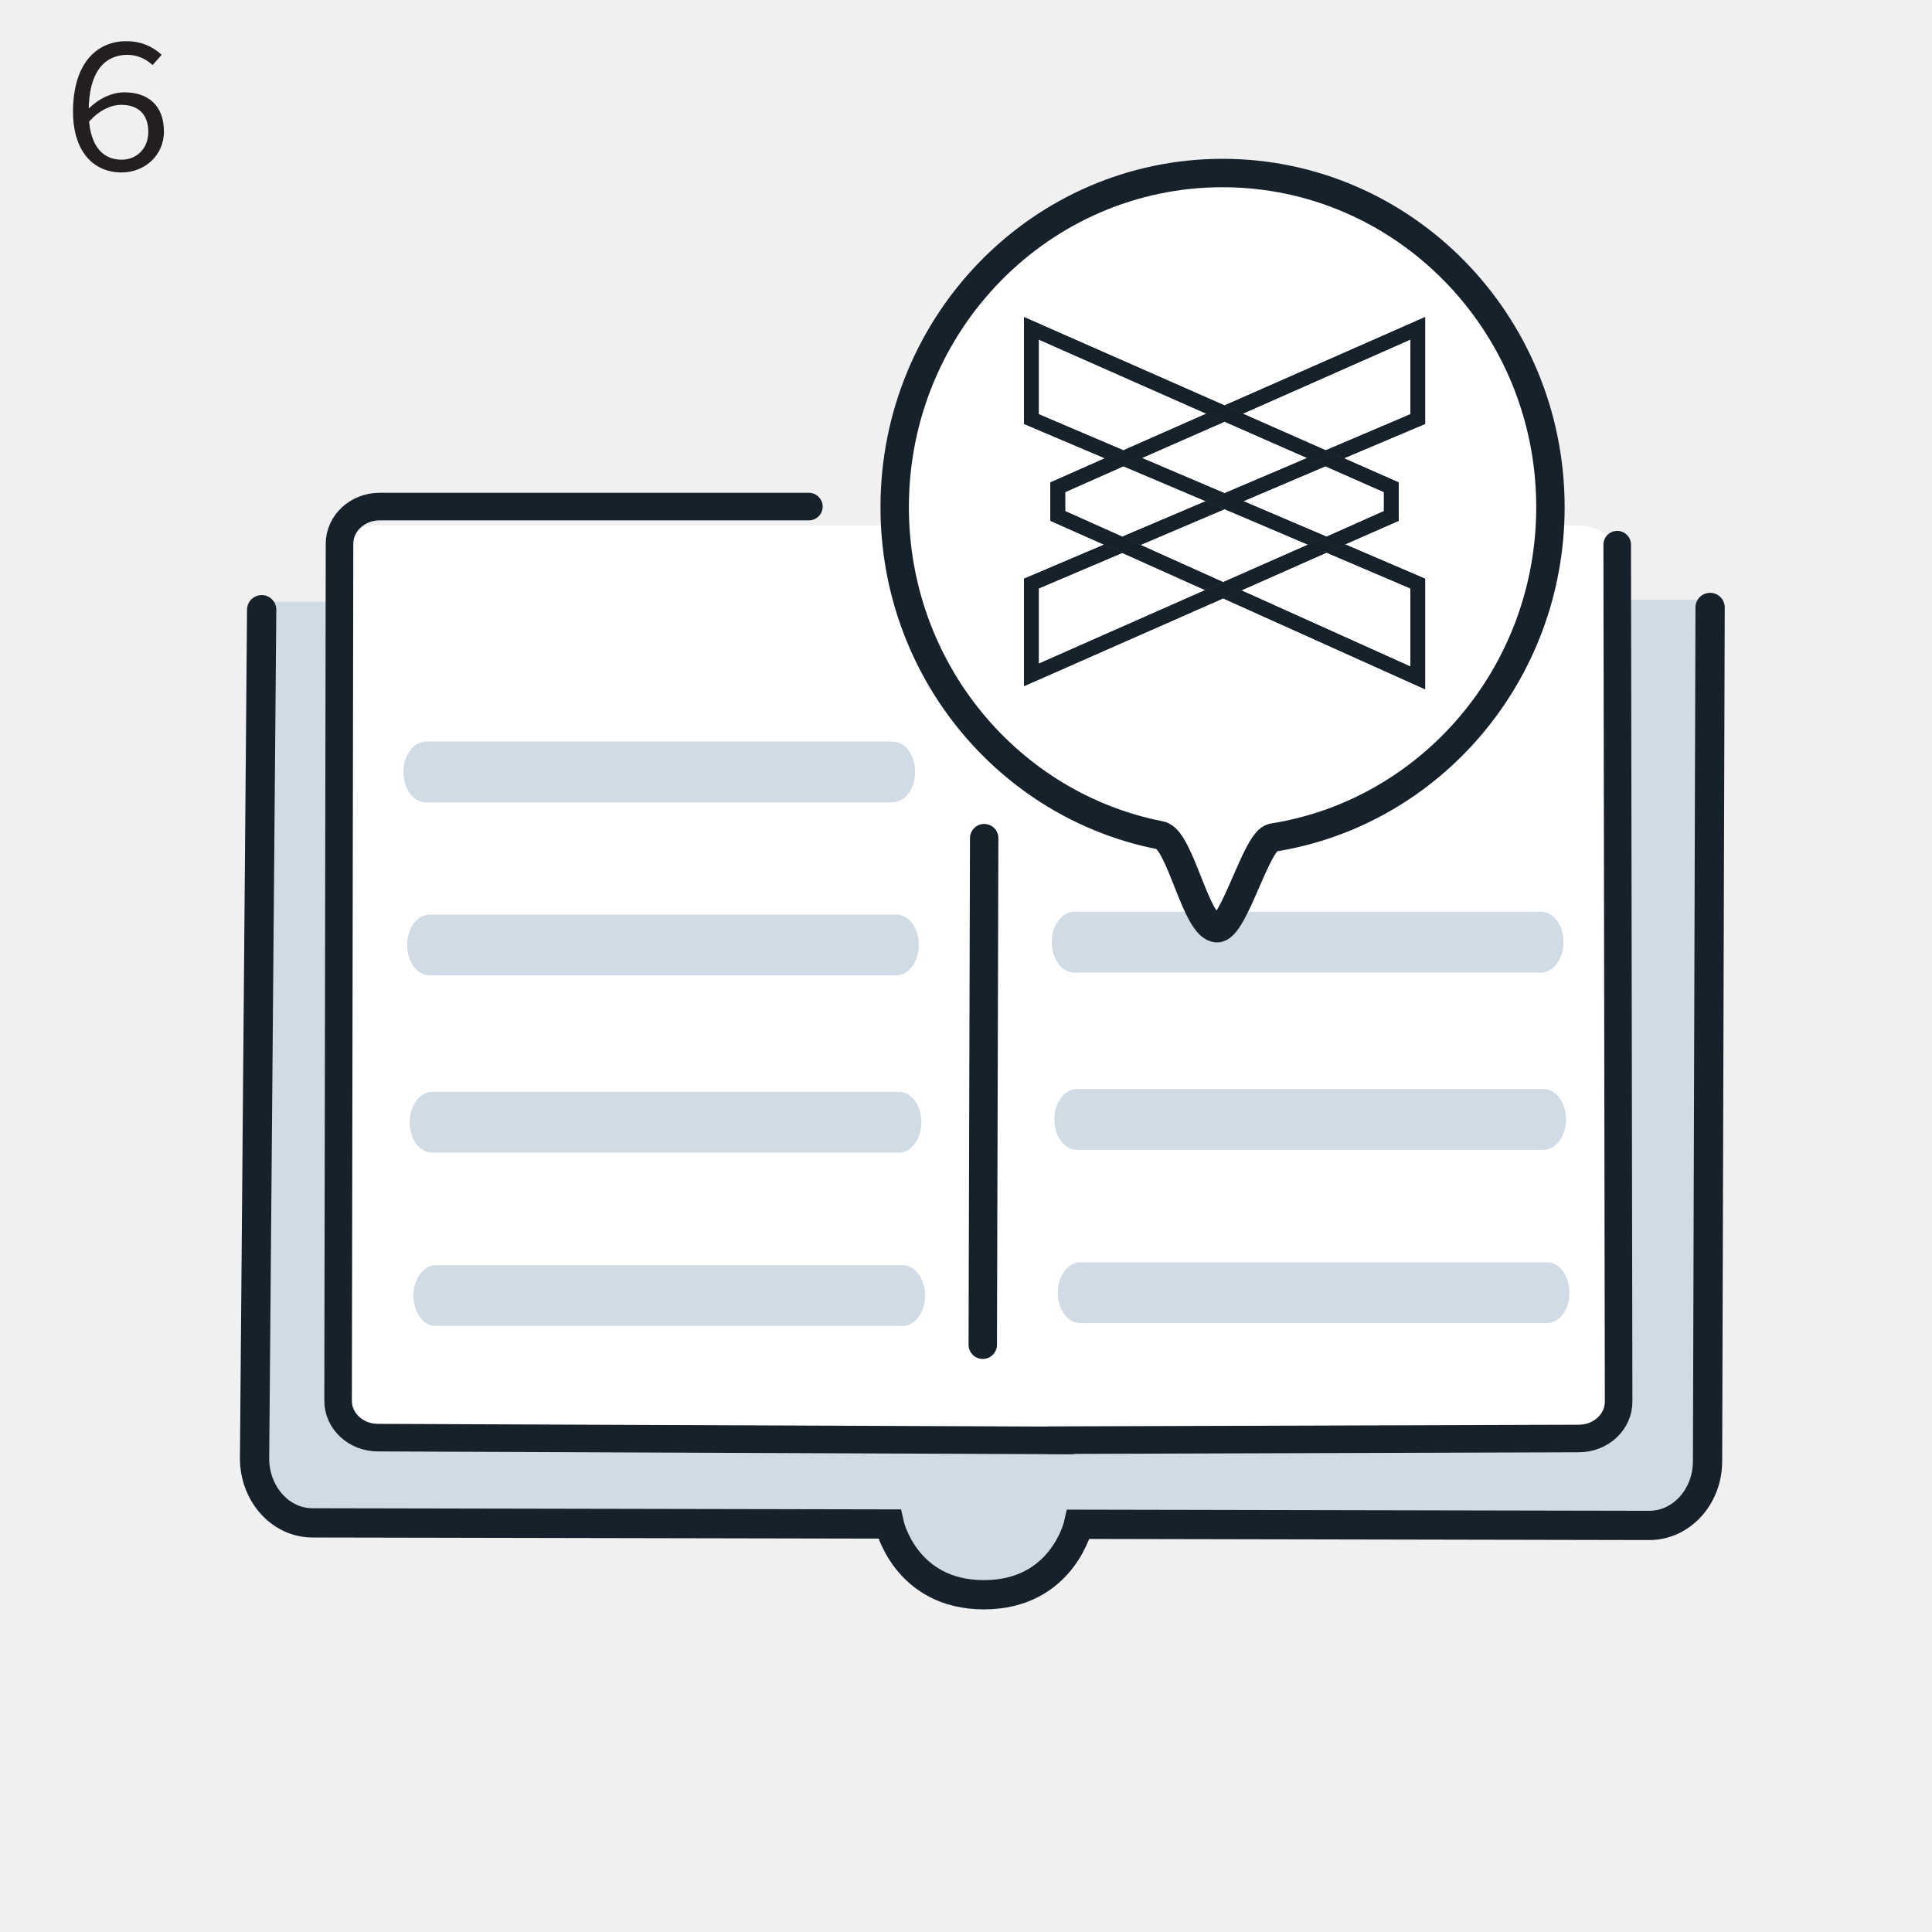
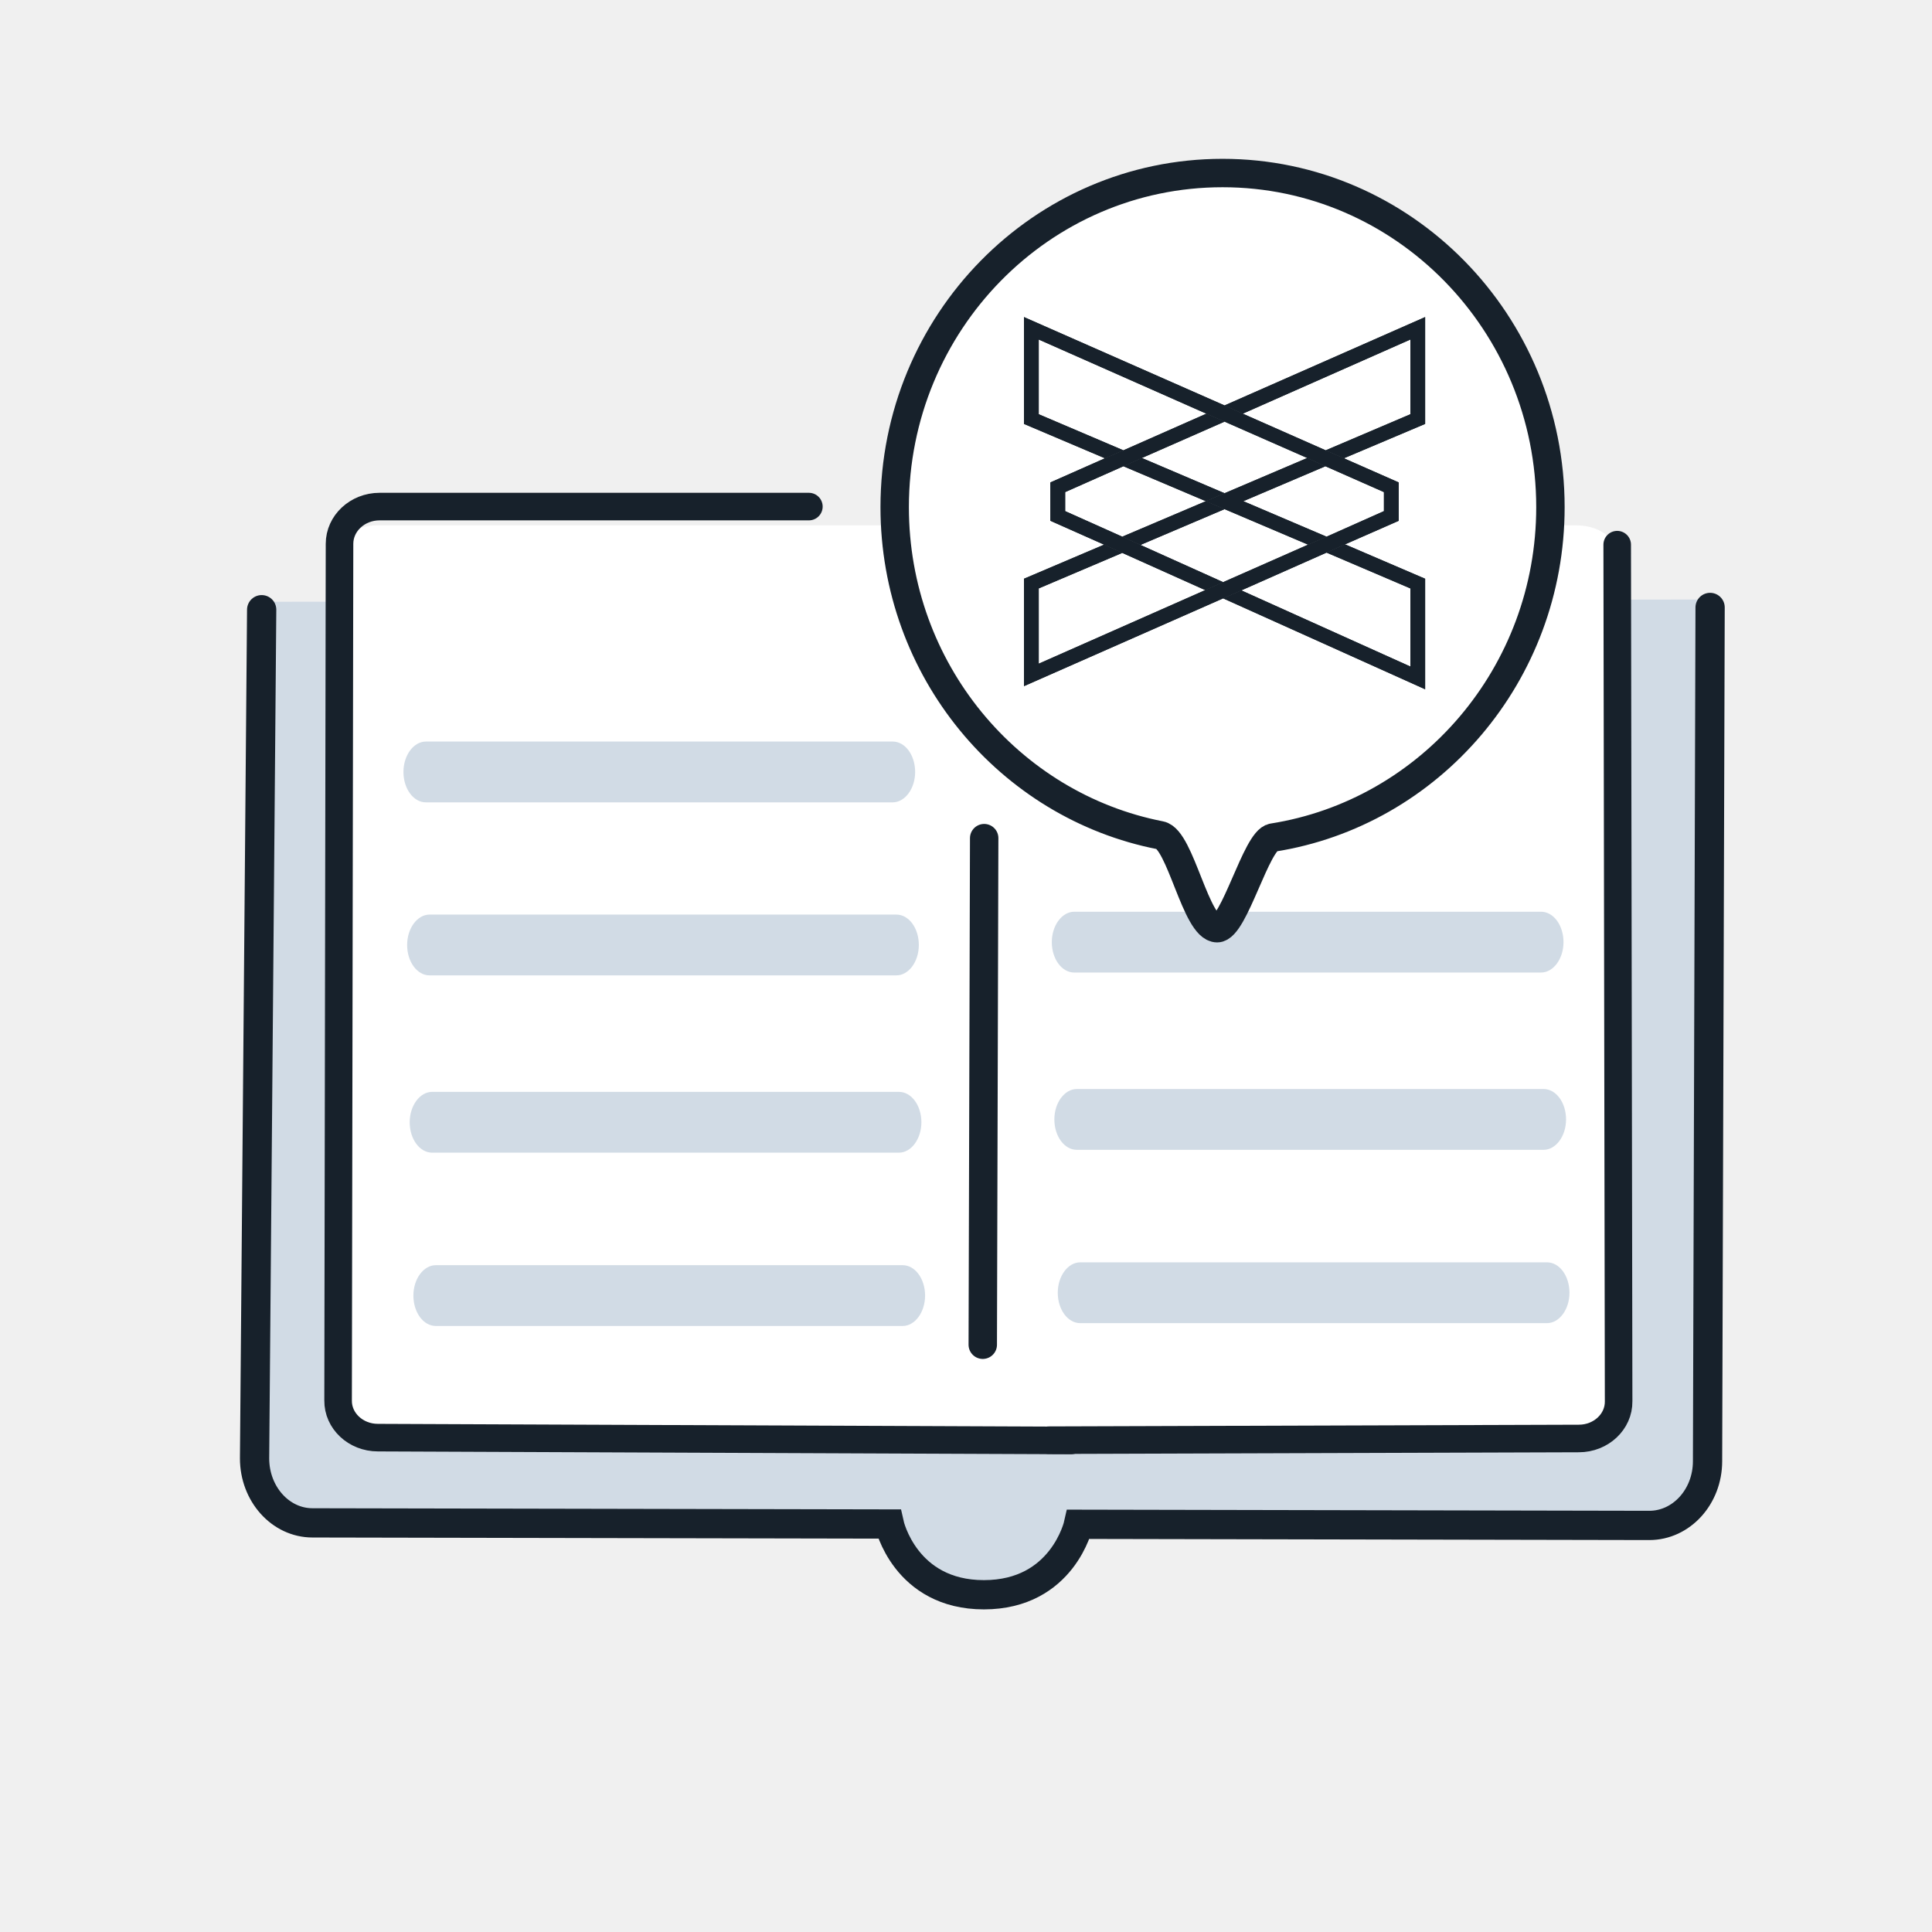
<svg xmlns="http://www.w3.org/2000/svg" id="Layer_5" viewBox="0 0 68 68">
  <defs>
-     <style>.cls-1{stroke-width:.97px;}.cls-1,.cls-2,.cls-3,.cls-4{stroke:#17212b;}.cls-1,.cls-2,.cls-4{fill:none;stroke-linecap:round;}.cls-2{stroke-width:1.03px;}.cls-3,.cls-5{fill:#fff;}.cls-6{fill:#231f20;}.cls-6,.cls-7,.cls-8,.cls-5{stroke-width:0px;}.cls-7{fill:#17212b;}.cls-8{fill:#d1dbe5;}</style>
+     <style>.cls-1{stroke-width:.97px;}.cls-1,.cls-2,.cls-3,.cls-4{stroke:#17212b;}.cls-1,.cls-2,.cls-4{fill:none;stroke-linecap:round;}.cls-2{stroke-width:1.03px;}.cls-3,.cls-5{fill:#fff;}.cls-6{fill:#17212b;}.cls-6,.cls-7,.cls-5{stroke-width:0px;}.cls-7{fill:#d1dbe5;}</style>
  </defs>
-   <path class="cls-6" d="m2.57,3.94c0-1.79.9-2.49,1.87-2.49.55,0,.95.2,1.25.48l-.32.36c-.23-.22-.55-.36-.89-.36-.73,0-1.36.51-1.36,2,0,1.1.42,1.69,1.16,1.69.53,0,.94-.39.94-.98s-.33-.95-.95-.95c-.36,0-.78.18-1.17.63l-.02-.46c.37-.37.83-.61,1.3-.61.83,0,1.39.46,1.39,1.38,0,.85-.69,1.44-1.49,1.44-.97,0-1.71-.71-1.71-2.15Z" />
-   <path class="cls-8" d="m60.54,21.1l-.09,30.05c0,1.25-.92,2.26-2.05,2.26l-20.09-.04s-.55,2.48-3.33,2.48-3.33-2.49-3.33-2.49l-20.3-.04c-1.13,0-2.04-1.02-2.04-2.27l.25-29.87" />
+   <path class="cls-7" d="m60.54,21.1l-.09,30.05c0,1.25-.92,2.26-2.05,2.26l-20.09-.04s-.55,2.48-3.33,2.48-3.33-2.49-3.33-2.49l-20.3-.04c-1.13,0-2.04-1.02-2.04-2.27l.25-29.87" />
  <path class="cls-5" d="m13.29,18.49h42.19c.76,0,1.38.42,1.38.94v30.19c0,.52-.62.94-1.38.94H13.29c-.76,0-1.38-.42-1.38-.94v-30.19c0-.52.62-.94,1.38-.94Z" />
  <path class="cls-2" d="m60.19,21.38l-.09,30.05c0,1.25-.92,2.26-2.05,2.26l-20.09-.04s-.55,2.48-3.33,2.48-3.33-2.49-3.33-2.49l-20.3-.04c-1.13,0-2.04-1.02-2.04-2.27l.25-29.87" />
-   <path class="cls-8" d="m14.99,26.1h16.43c.44,0,.79.48.79,1.07h0c0,.59-.36,1.07-.79,1.07H14.99c-.44,0-.79-.48-.79-1.07h0c0-.59.36-1.07.79-1.07Z" />
-   <path class="cls-8" d="m15.12,32.19h16.43c.44,0,.79.48.79,1.07h0c0,.59-.36,1.07-.79,1.07H15.12c-.44,0-.79-.48-.79-1.07h0c0-.59.36-1.07.79-1.07Z" />
-   <path class="cls-8" d="m15.21,38.43h16.43c.44,0,.79.48.79,1.07h0c0,.59-.36,1.07-.79,1.07H15.21c-.44,0-.79-.48-.79-1.07h0c0-.59.36-1.07.79-1.07Z" />
-   <path class="cls-8" d="m15.34,44.53h16.43c.44,0,.79.48.79,1.07h0c0,.59-.36,1.07-.79,1.07H15.34c-.44,0-.79-.48-.79-1.07h0c0-.59.36-1.07.79-1.07Z" />
+   <path class="cls-7" d="m14.99,26.1h16.43c.44,0,.79.48.79,1.07h0c0,.59-.36,1.07-.79,1.07H14.99c-.44,0-.79-.48-.79-1.07h0c0-.59.36-1.07.79-1.07Z" />
+   <path class="cls-7" d="m15.12,32.19h16.43c.44,0,.79.48.79,1.07h0c0,.59-.36,1.07-.79,1.07H15.12c-.44,0-.79-.48-.79-1.07h0c0-.59.36-1.07.79-1.07Z" />
+   <path class="cls-7" d="m15.21,38.43h16.43c.44,0,.79.48.79,1.07h0c0,.59-.36,1.07-.79,1.07H15.21c-.44,0-.79-.48-.79-1.07h0c0-.59.36-1.07.79-1.07Z" />
+   <path class="cls-7" d="m15.34,44.53h16.43c.44,0,.79.48.79,1.07h0c0,.59-.36,1.07-.79,1.07H15.34c-.44,0-.79-.48-.79-1.07h0c0-.59.36-1.07.79-1.07Z" />
  <path class="cls-1" d="m37.7,50.7l-24.4-.1c-.78,0-1.41-.59-1.4-1.31l.05-30.15c0-.72.63-1.31,1.41-1.31h15.11" />
-   <path class="cls-8" d="m37.81,32.09h16.43c.44,0,.79.48.79,1.07h0c0,.59-.36,1.07-.79,1.07h-16.43c-.44,0-.79-.48-.79-1.07h0c0-.59.36-1.07.79-1.07Z" />
-   <path class="cls-8" d="m37.9,38.33h16.43c.44,0,.79.48.79,1.07h0c0,.59-.36,1.07-.79,1.07h-16.43c-.44,0-.79-.48-.79-1.07h0c0-.59.36-1.07.79-1.07Z" />
-   <path class="cls-8" d="m38.02,44.43h16.43c.44,0,.79.48.79,1.07h0c0,.59-.36,1.07-.79,1.07h-16.43c-.44,0-.79-.48-.79-1.07h0c0-.59.36-1.07.79-1.07Z" />
+   <path class="cls-7" d="m37.81,32.09h16.43c.44,0,.79.48.79,1.07h0c0,.59-.36,1.07-.79,1.07h-16.43c-.44,0-.79-.48-.79-1.07h0c0-.59.36-1.07.79-1.07Z" />
+   <path class="cls-7" d="m37.9,38.33h16.43c.44,0,.79.48.79,1.07h0c0,.59-.36,1.07-.79,1.07h-16.43c-.44,0-.79-.48-.79-1.07h0c0-.59.36-1.07.79-1.07Z" />
+   <path class="cls-7" d="m38.02,44.43h16.43c.44,0,.79.48.79,1.07h0c0,.59-.36,1.07-.79,1.07h-16.43c-.44,0-.79-.48-.79-1.07h0c0-.59.36-1.07.79-1.07Z" />
  <path class="cls-3" d="m54.57,17.85c0,5.88-4.24,10.76-9.77,11.63-.58.09-1.36,3.19-1.96,3.19-.75,0-1.29-3.13-2-3.27-5.33-1.04-9.35-5.82-9.35-11.55,0-6.5,5.17-11.76,11.54-11.76s11.54,5.27,11.54,11.76Z" />
-   <polygon class="cls-7" points="39.5 18.89 40.14 19.18 43.1 17.92 42.44 17.64 39.5 18.89" />
-   <polygon class="cls-7" points="40.19 16.12 39.54 16.41 42.44 17.64 43.1 17.36 40.19 16.12" />
-   <polygon class="cls-7" points="47.3 16.13 46.66 15.85 43.74 14.56 43.1 14.27 36.04 11.16 36.04 14.92 38.89 16.13 39.54 15.85 36.56 14.58 36.56 11.95 42.46 14.56 43.1 14.84 46.01 16.12 46.65 16.41 48.71 17.32 48.71 17.99 46.69 18.89 46.04 19.17 43.05 20.49 42.42 20.77 36.56 23.36 36.56 20.71 39.5 19.46 38.86 19.17 36.04 20.37 36.04 24.15 43.05 21.06 43.69 20.78 46.69 19.45 47.34 19.16 49.23 18.33 49.23 16.98 47.3 16.13" />
-   <polygon class="cls-7" points="43.76 17.64 46.65 16.41 46.01 16.12 43.1 17.36 42.44 17.64 43.1 17.92 46.04 19.17 46.69 18.89 43.76 17.64" />
-   <polygon class="cls-7" points="49.64 20.71 49.64 23.46 43.69 20.78 43.05 21.06 50.16 24.26 50.16 20.37 47.34 19.16 46.69 19.45 49.64 20.71" />
-   <polygon class="cls-7" points="50.16 11.16 43.1 14.27 43.74 14.56 49.64 11.95 49.64 14.58 46.66 15.85 47.3 16.13 50.16 14.92 50.16 11.16" />
-   <polygon class="cls-7" points="39.5 18.89 37.49 17.99 37.49 17.32 39.54 16.41 40.19 16.12 43.1 14.84 42.46 14.56 39.54 15.85 38.89 16.13 36.97 16.98 36.97 18.33 38.86 19.17 39.5 19.46 42.42 20.77 43.05 20.49 40.14 19.18 39.5 18.89" />
-   <polygon class="cls-7" points="39.5 18.89 40.14 19.18 43.1 17.92 42.44 17.64 39.5 18.89" />
-   <polygon class="cls-7" points="40.19 16.12 39.54 16.41 42.44 17.64 43.1 17.36 40.19 16.12" />
-   <polygon class="cls-7" points="47.3 16.13 46.66 15.85 43.74 14.56 43.1 14.27 36.04 11.16 36.04 14.92 38.89 16.13 39.54 15.85 36.56 14.58 36.56 11.95 42.46 14.56 43.1 14.84 46.01 16.12 46.65 16.41 48.71 17.32 48.71 17.99 46.69 18.89 46.04 19.17 43.05 20.49 42.42 20.77 36.56 23.36 36.56 20.71 39.5 19.46 38.86 19.17 36.04 20.37 36.04 24.15 43.05 21.06 43.69 20.78 46.69 19.45 47.34 19.16 49.23 18.33 49.23 16.98 47.3 16.13" />
-   <polygon class="cls-7" points="43.76 17.64 46.65 16.41 46.01 16.12 43.1 17.36 42.44 17.64 43.1 17.92 46.04 19.17 46.69 18.89 43.76 17.64" />
-   <polygon class="cls-7" points="49.64 20.71 49.64 23.46 43.69 20.78 43.05 21.06 50.16 24.26 50.16 20.37 47.34 19.16 46.69 19.45 49.64 20.71" />
-   <polygon class="cls-7" points="50.16 11.16 43.1 14.27 43.74 14.56 49.64 11.95 49.64 14.58 46.66 15.85 47.3 16.13 50.16 14.92 50.16 11.16" />
-   <polygon class="cls-7" points="39.5 18.89 37.49 17.99 37.49 17.32 39.54 16.41 40.19 16.12 43.1 14.84 42.46 14.56 39.54 15.85 38.89 16.13 36.97 16.98 36.97 18.33 38.86 19.17 39.5 19.46 42.42 20.77 43.05 20.49 40.14 19.18 39.5 18.89" />
+   <polygon class="cls-6" points="39.5 18.89 40.14 19.18 43.1 17.92 42.44 17.64 39.5 18.89" />
+   <polygon class="cls-6" points="40.19 16.12 39.54 16.41 42.44 17.64 43.1 17.36 40.19 16.12" />
+   <polygon class="cls-6" points="47.3 16.13 46.66 15.85 43.74 14.56 43.1 14.27 36.04 11.16 36.04 14.92 38.89 16.13 39.54 15.85 36.56 14.58 36.56 11.95 42.46 14.56 43.1 14.84 46.01 16.12 46.65 16.41 48.71 17.32 48.71 17.99 46.69 18.89 46.04 19.17 43.05 20.49 42.42 20.77 36.56 23.36 36.56 20.71 39.5 19.46 38.86 19.17 36.04 20.37 36.04 24.15 43.05 21.06 43.69 20.78 46.69 19.45 47.34 19.16 49.23 18.33 49.23 16.98 47.3 16.13" />
+   <polygon class="cls-6" points="43.76 17.64 46.65 16.41 46.01 16.12 43.1 17.36 42.44 17.64 43.1 17.92 46.04 19.17 46.69 18.89 43.76 17.64" />
+   <polygon class="cls-6" points="49.64 20.71 49.64 23.46 43.69 20.78 43.05 21.06 50.16 24.26 50.16 20.37 47.34 19.16 46.69 19.45 49.64 20.71" />
+   <polygon class="cls-6" points="50.16 11.16 43.1 14.27 43.74 14.56 49.64 11.95 49.64 14.58 46.66 15.85 47.3 16.13 50.16 14.92 50.16 11.16" />
+   <polygon class="cls-6" points="39.5 18.89 37.49 17.99 37.49 17.32 39.54 16.41 40.19 16.12 43.1 14.84 42.46 14.56 39.54 15.85 38.89 16.13 36.97 16.98 36.97 18.33 38.86 19.17 39.5 19.46 42.42 20.77 43.05 20.49 40.14 19.18 39.5 18.89" />
+   <polygon class="cls-6" points="39.5 18.89 40.14 19.18 43.1 17.92 42.44 17.64 39.5 18.89" />
+   <polygon class="cls-6" points="40.19 16.12 39.54 16.41 42.44 17.64 43.1 17.36 40.19 16.12" />
+   <polygon class="cls-6" points="47.3 16.13 46.66 15.85 43.74 14.56 43.1 14.27 36.04 11.16 36.04 14.92 38.89 16.13 39.54 15.85 36.56 14.58 36.56 11.95 42.46 14.56 43.1 14.84 46.01 16.12 46.65 16.41 48.71 17.32 48.71 17.99 46.69 18.89 46.04 19.17 43.05 20.49 42.42 20.77 36.56 23.36 36.56 20.71 39.5 19.46 38.86 19.17 36.04 20.37 36.04 24.15 43.05 21.06 43.69 20.78 46.69 19.45 47.34 19.16 49.23 18.33 49.23 16.98 47.3 16.13" />
+   <polygon class="cls-6" points="43.76 17.64 46.65 16.41 46.01 16.12 43.1 17.36 42.44 17.64 43.1 17.92 46.04 19.17 46.69 18.89 43.76 17.64" />
+   <polygon class="cls-6" points="49.64 20.71 49.64 23.46 43.69 20.78 43.05 21.06 50.16 24.26 50.16 20.37 47.34 19.16 46.69 19.45 49.64 20.71" />
+   <polygon class="cls-6" points="50.16 11.16 43.1 14.27 43.74 14.56 49.64 11.95 49.64 14.58 46.66 15.85 47.3 16.13 50.16 14.92 50.16 11.16" />
+   <polygon class="cls-6" points="39.5 18.89 37.49 17.99 37.49 17.32 39.54 16.41 40.19 16.12 43.1 14.84 42.46 14.56 39.54 15.85 38.89 16.13 36.97 16.98 36.97 18.33 38.86 19.17 39.5 19.46 42.42 20.77 43.05 20.49 40.14 19.18 39.5 18.89" />
  <path class="cls-1" d="m36.91,50.69l18.66-.06c.78,0,1.41-.59,1.4-1.31l-.05-30.15" />
  <line class="cls-4" x1="34.59" y1="47.33" x2="34.64" y2="29.5" />
</svg>
